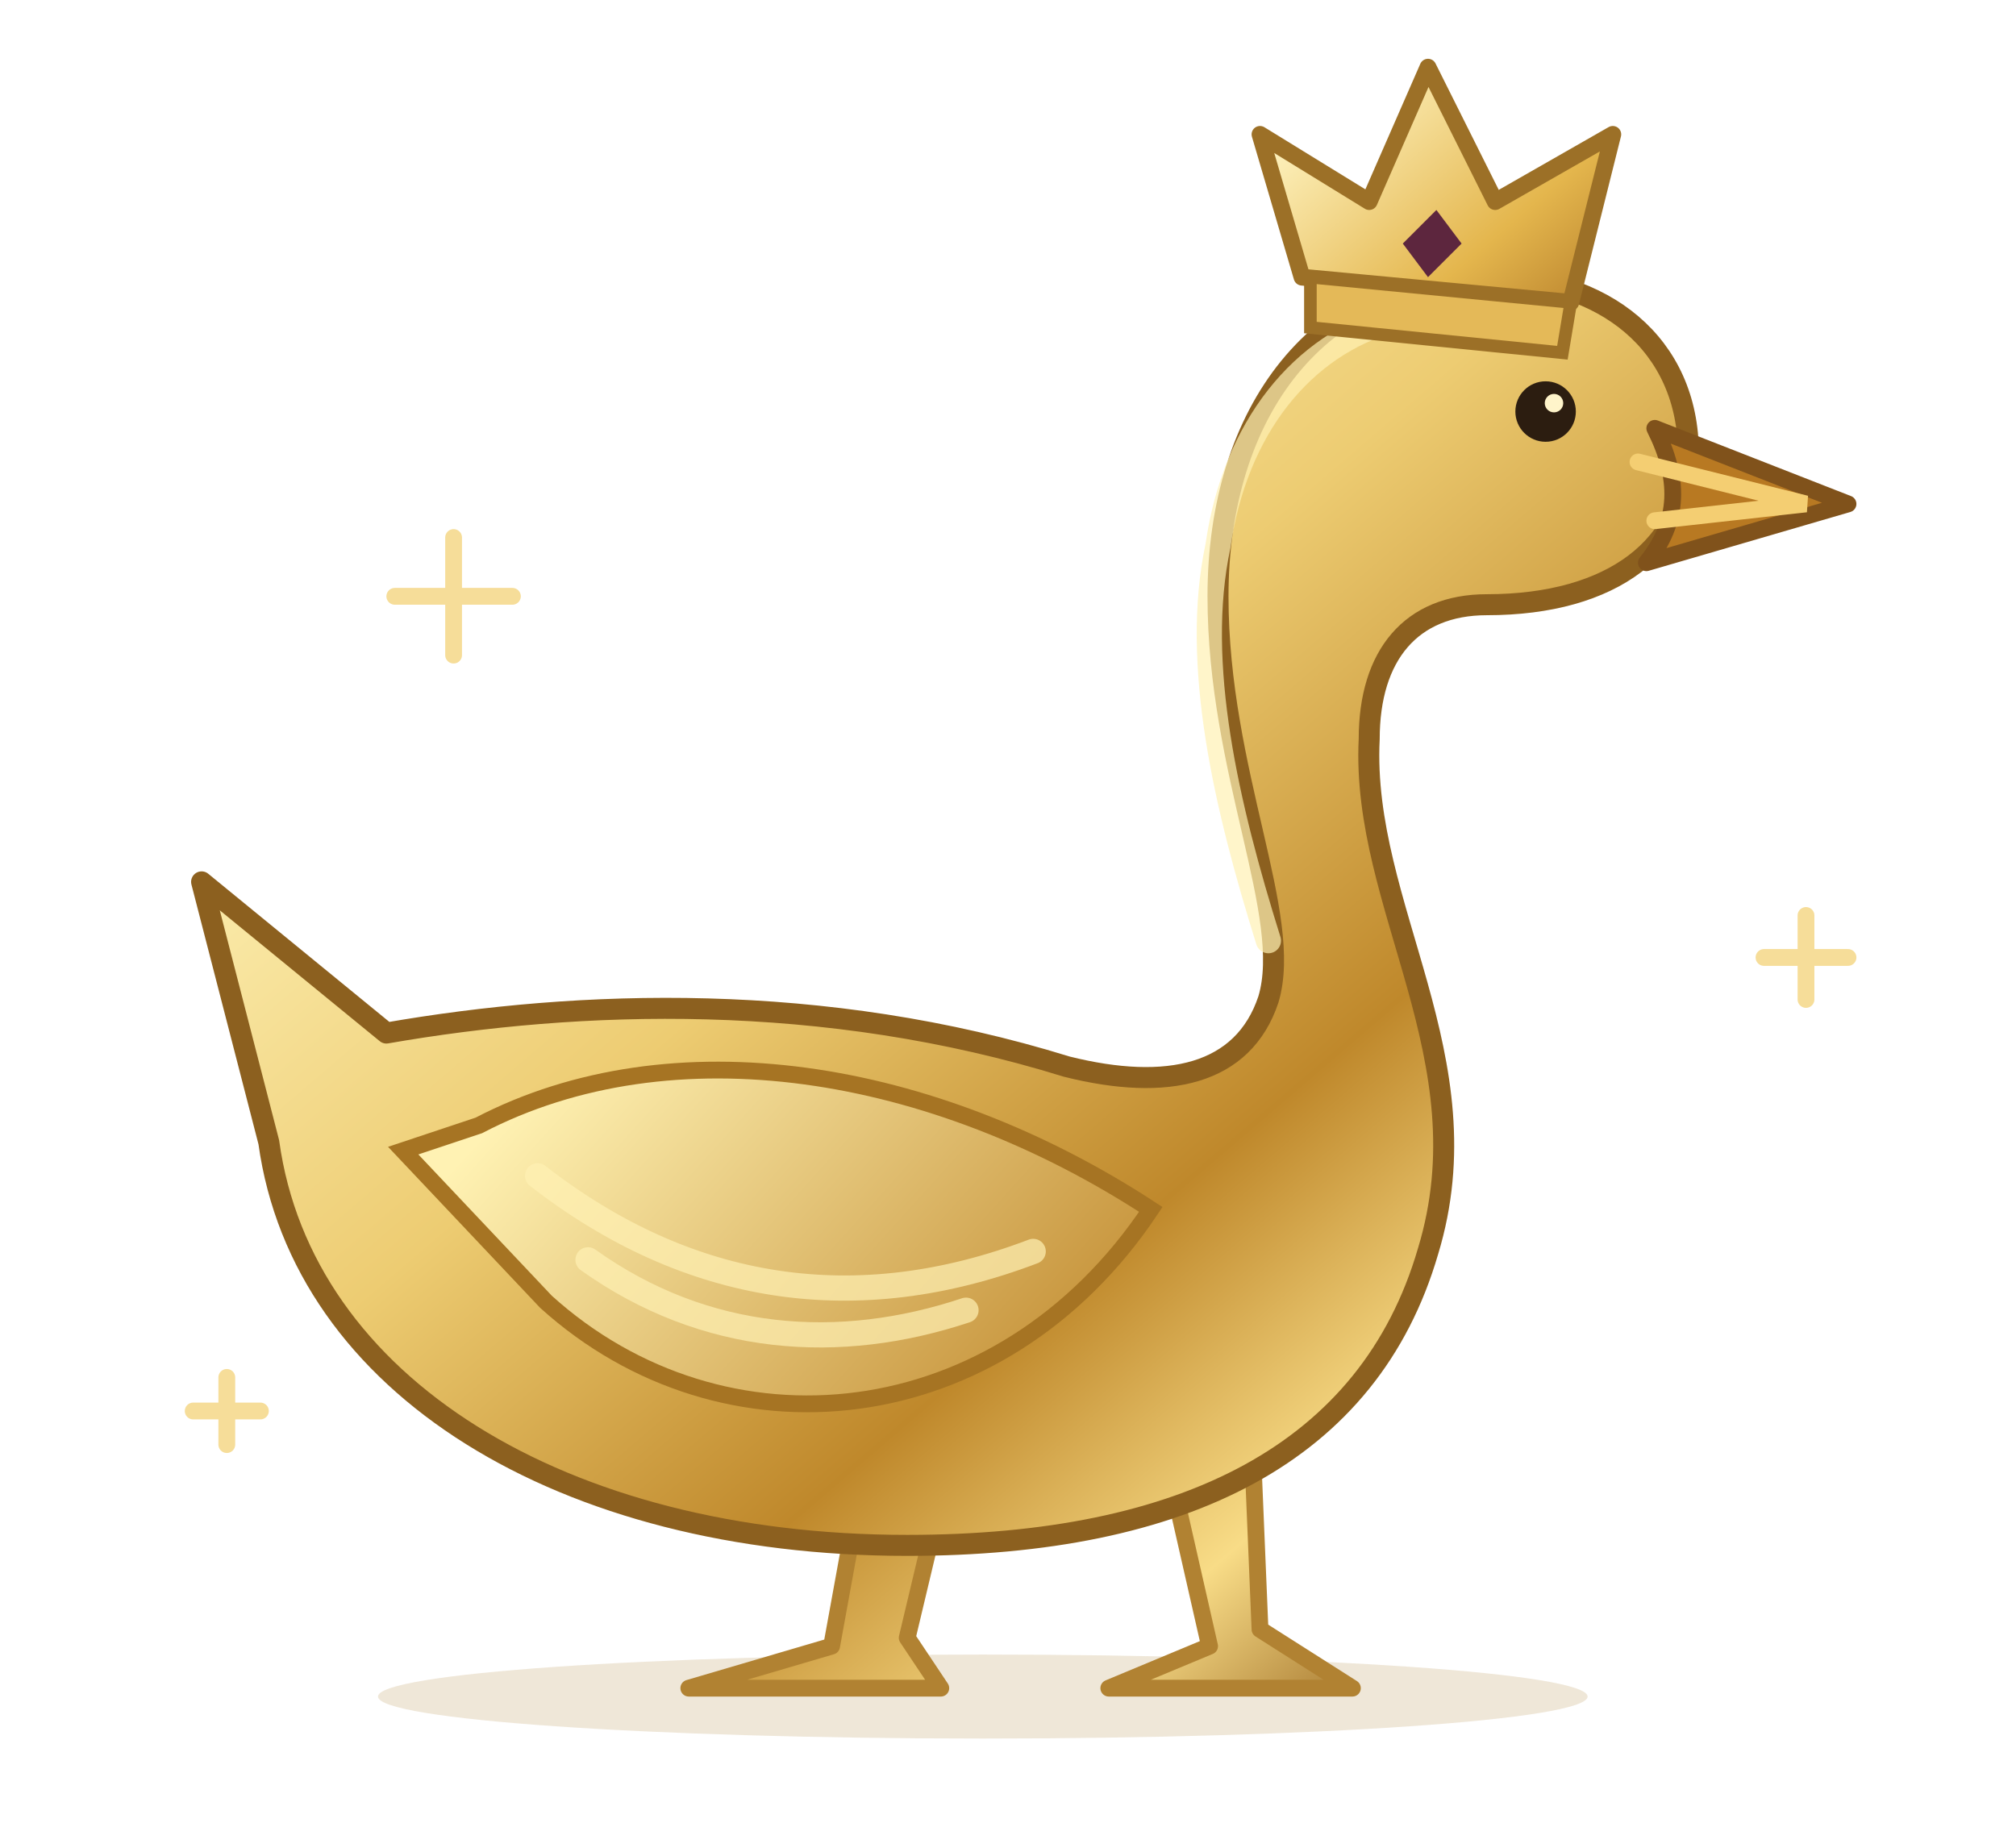
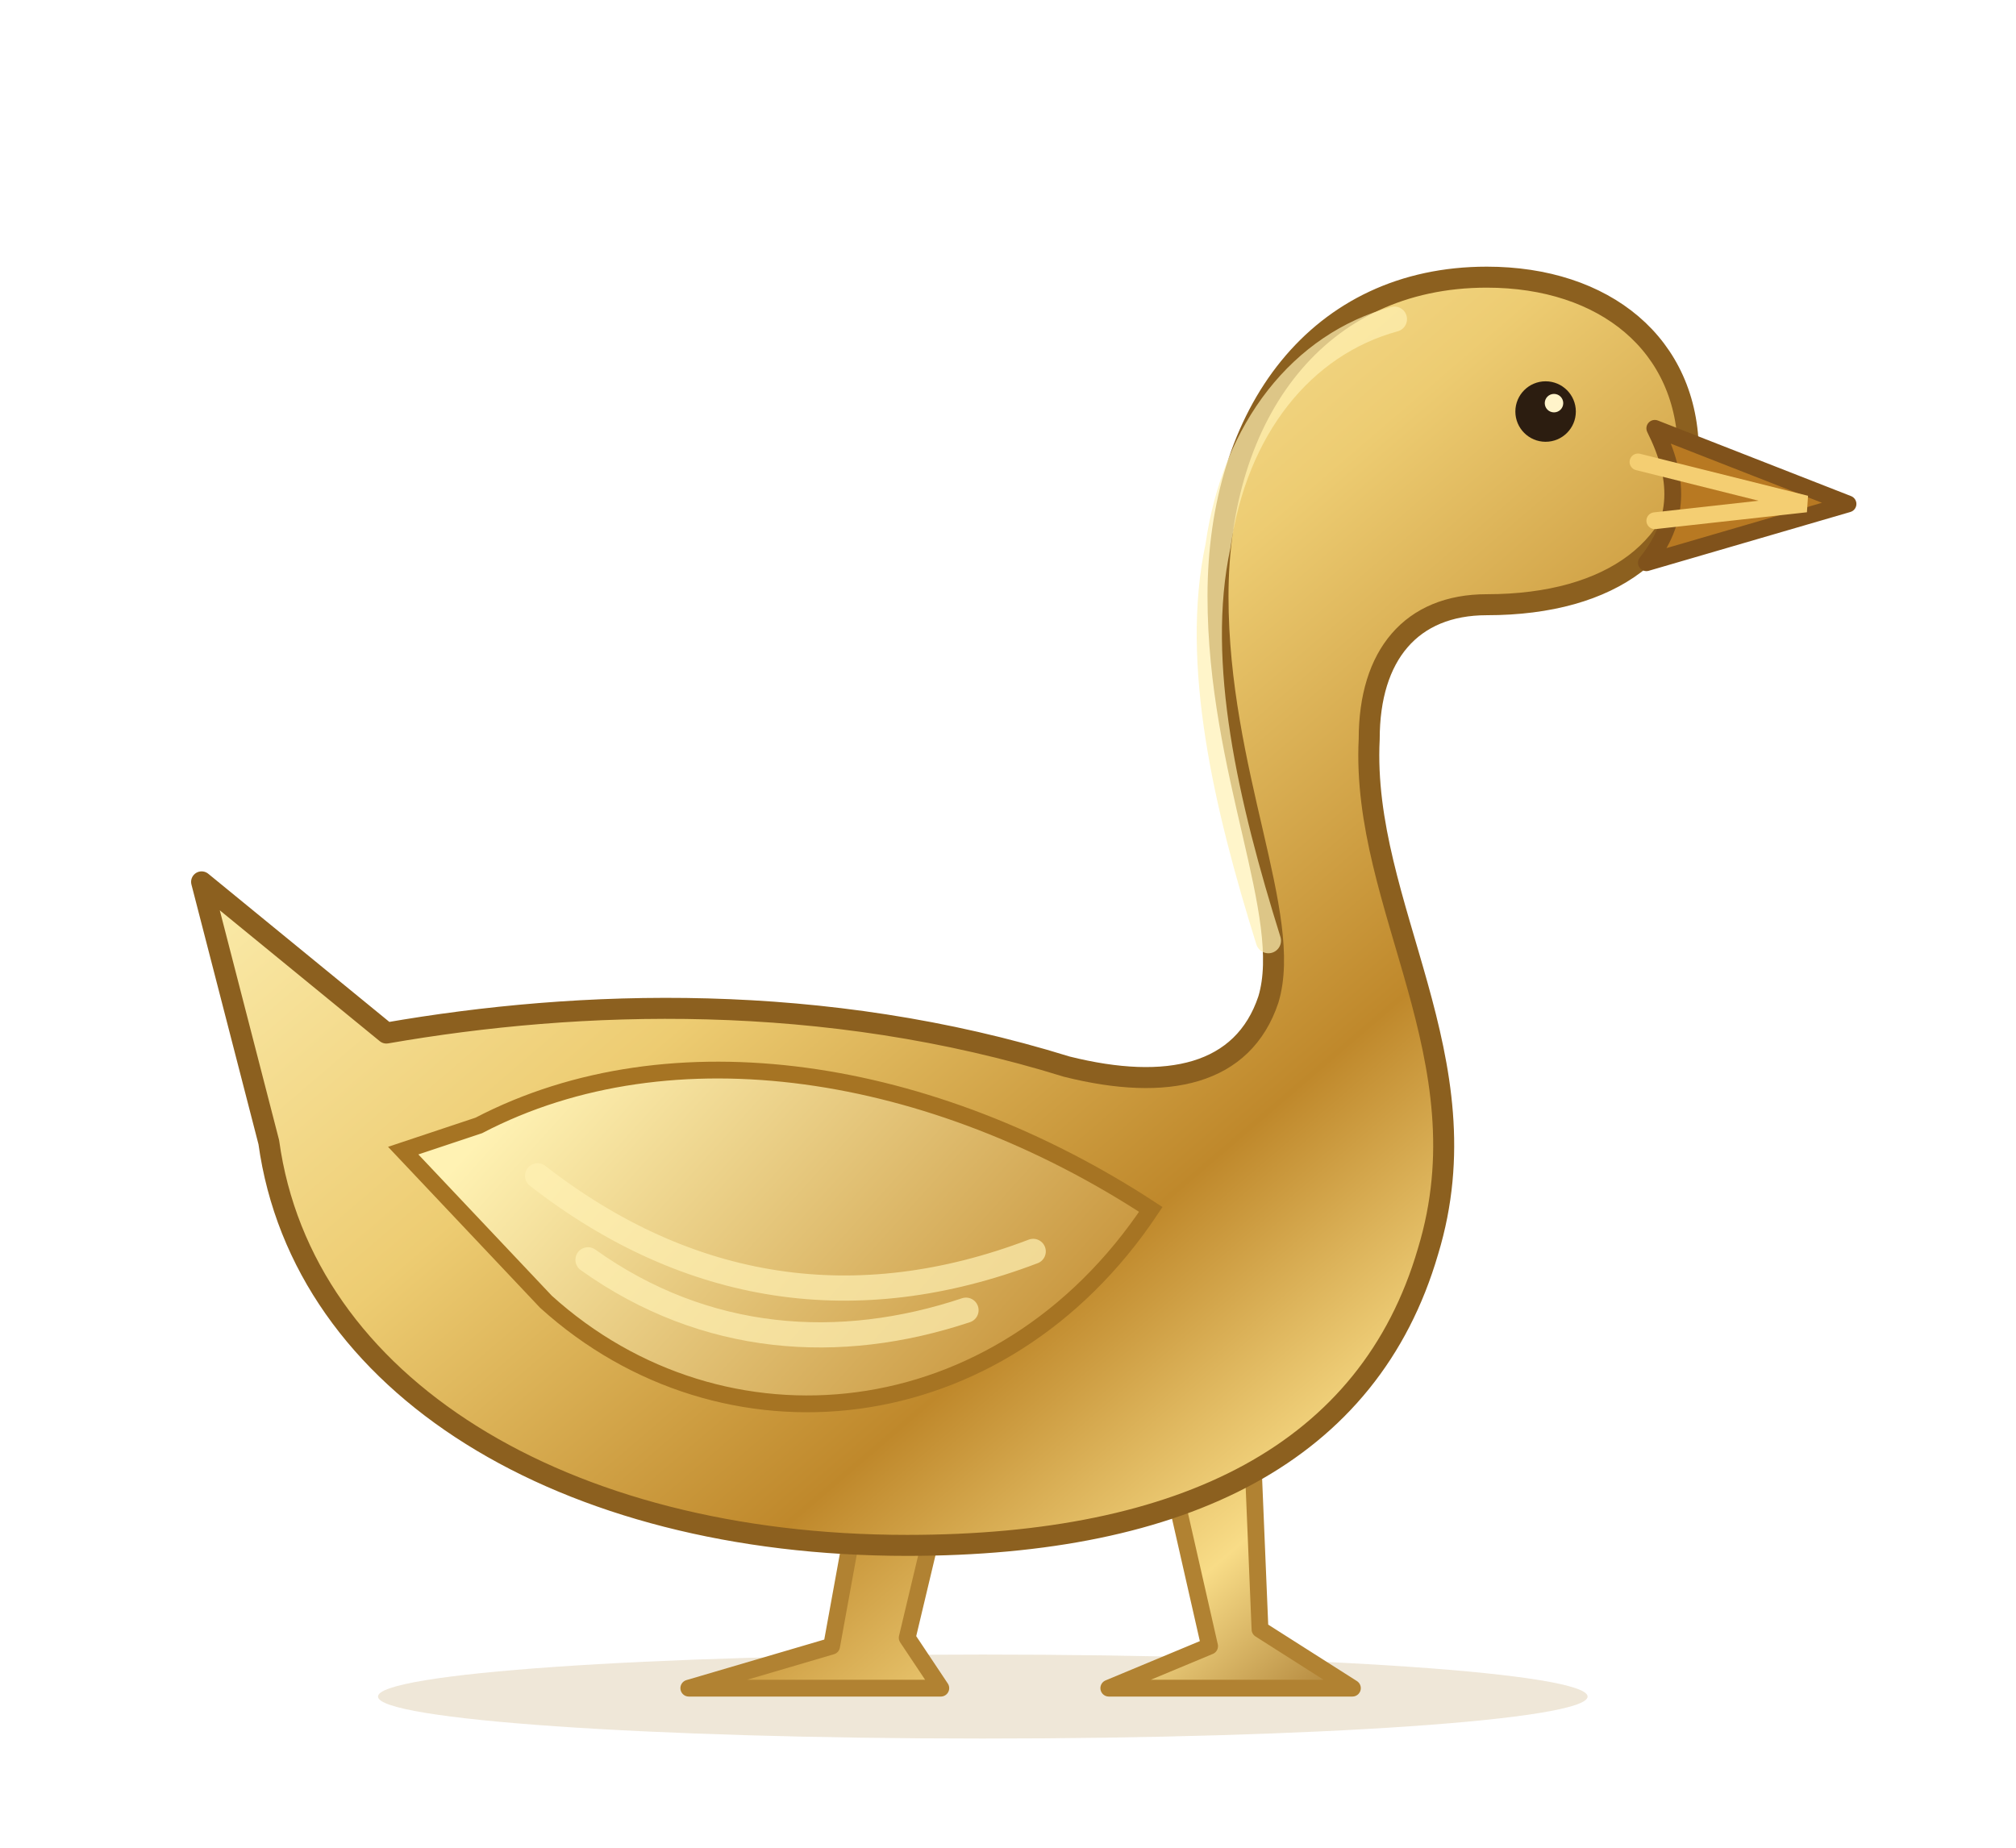
<svg xmlns="http://www.w3.org/2000/svg" viewBox="0 0 240 220" fill="none">
  <defs>
    <linearGradient id="gold" x1="60" y1="55" x2="180" y2="195" gradientUnits="userSpaceOnUse">
      <stop stop-color="#fff4bb" />
      <stop offset=".35" stop-color="#edcc72" />
      <stop offset=".64" stop-color="#bf882b" />
      <stop offset=".84" stop-color="#f8dc87" />
      <stop offset="1" stop-color="#93601b" />
    </linearGradient>
    <linearGradient id="wing" x1="72" y1="119" x2="134" y2="175" gradientUnits="userSpaceOnUse">
      <stop stop-color="#fff2b3" />
      <stop offset="1" stop-color="#bb8022" />
    </linearGradient>
-     <linearGradient id="crown" x1="152" y1="15" x2="184" y2="52" gradientUnits="userSpaceOnUse">
-       <stop stop-color="#fff5c4" />
-       <stop offset=".55" stop-color="#e4b64d" />
-       <stop offset="1" stop-color="#a4681c" />
-     </linearGradient>
  </defs>
  <ellipse cx="117" cy="202" rx="72" ry="5" fill="#a77927" opacity=".18" />
  <path d="M103 174l-4 22-17 5h30l-4-6 5-21M139 174l5 22-12 5h29l-11-7-1-24" fill="url(#gold)" stroke="#b18232" stroke-width="2" stroke-linejoin="round" />
  <path d="M46 123l-22-18 8 31c4 29 35 48 76 48 33 0 55-11 62-35 7-23-8-41-7-61 0-10 5-16 14-16 15 0 24-7 24-18 0-13-10-21-24-21-20 0-32 16-32 38 0 21 9 38 6 48-3 9-12 11-24 8-29-9-58-8-81-4Z" fill="url(#gold)" stroke="#8c601f" stroke-width="2.5" stroke-linejoin="round" />
  <path d="M197 51l23 9-24 7c4-5 4-10 1-16Z" fill="#b87922" stroke="#80521b" stroke-width="2" stroke-linejoin="round" />
  <path d="M195 55l20 5-18 2" stroke="#f4ce72" stroke-width="2" stroke-linecap="round" />
  <path d="M57 134c23-12 54-7 80 10-18 27-51 30-72 11l-17-18 9-3Z" fill="url(#wing)" stroke="#a67423" stroke-width="2" />
  <path d="M64 140c18 14 38 17 59 9M70 150c14 10 30 11 45 6M151 112c-5-16-9-33-6-47 2-14 10-24 21-27" stroke="#fff1b3" stroke-width="3" stroke-linecap="round" opacity=".7" />
  <circle cx="184" cy="49" r="3.6" fill="#2c1d10" />
  <circle cx="185" cy="48" r="1.1" fill="#fff4ca" />
-   <path d="M155 33l-5-17 13 8 7-16 8 16 14-8-5 20Z" fill="url(#crown)" stroke="#9c7027" stroke-width="2" stroke-linejoin="round" />
-   <path d="M156 33l31 3-1 6-30-3Z" fill="#e4b958" stroke="#9c7027" stroke-width="1.5" />
-   <path d="M171 25l3 4-4 4-3-4Z" fill="#5d263e" />
-   <path d="M54 64v14m-7-7h14M215 109v10m-5-5h10M27 164v8m-4-4h8" stroke="#f4d787" stroke-width="2" stroke-linecap="round" opacity=".85" />
</svg>
